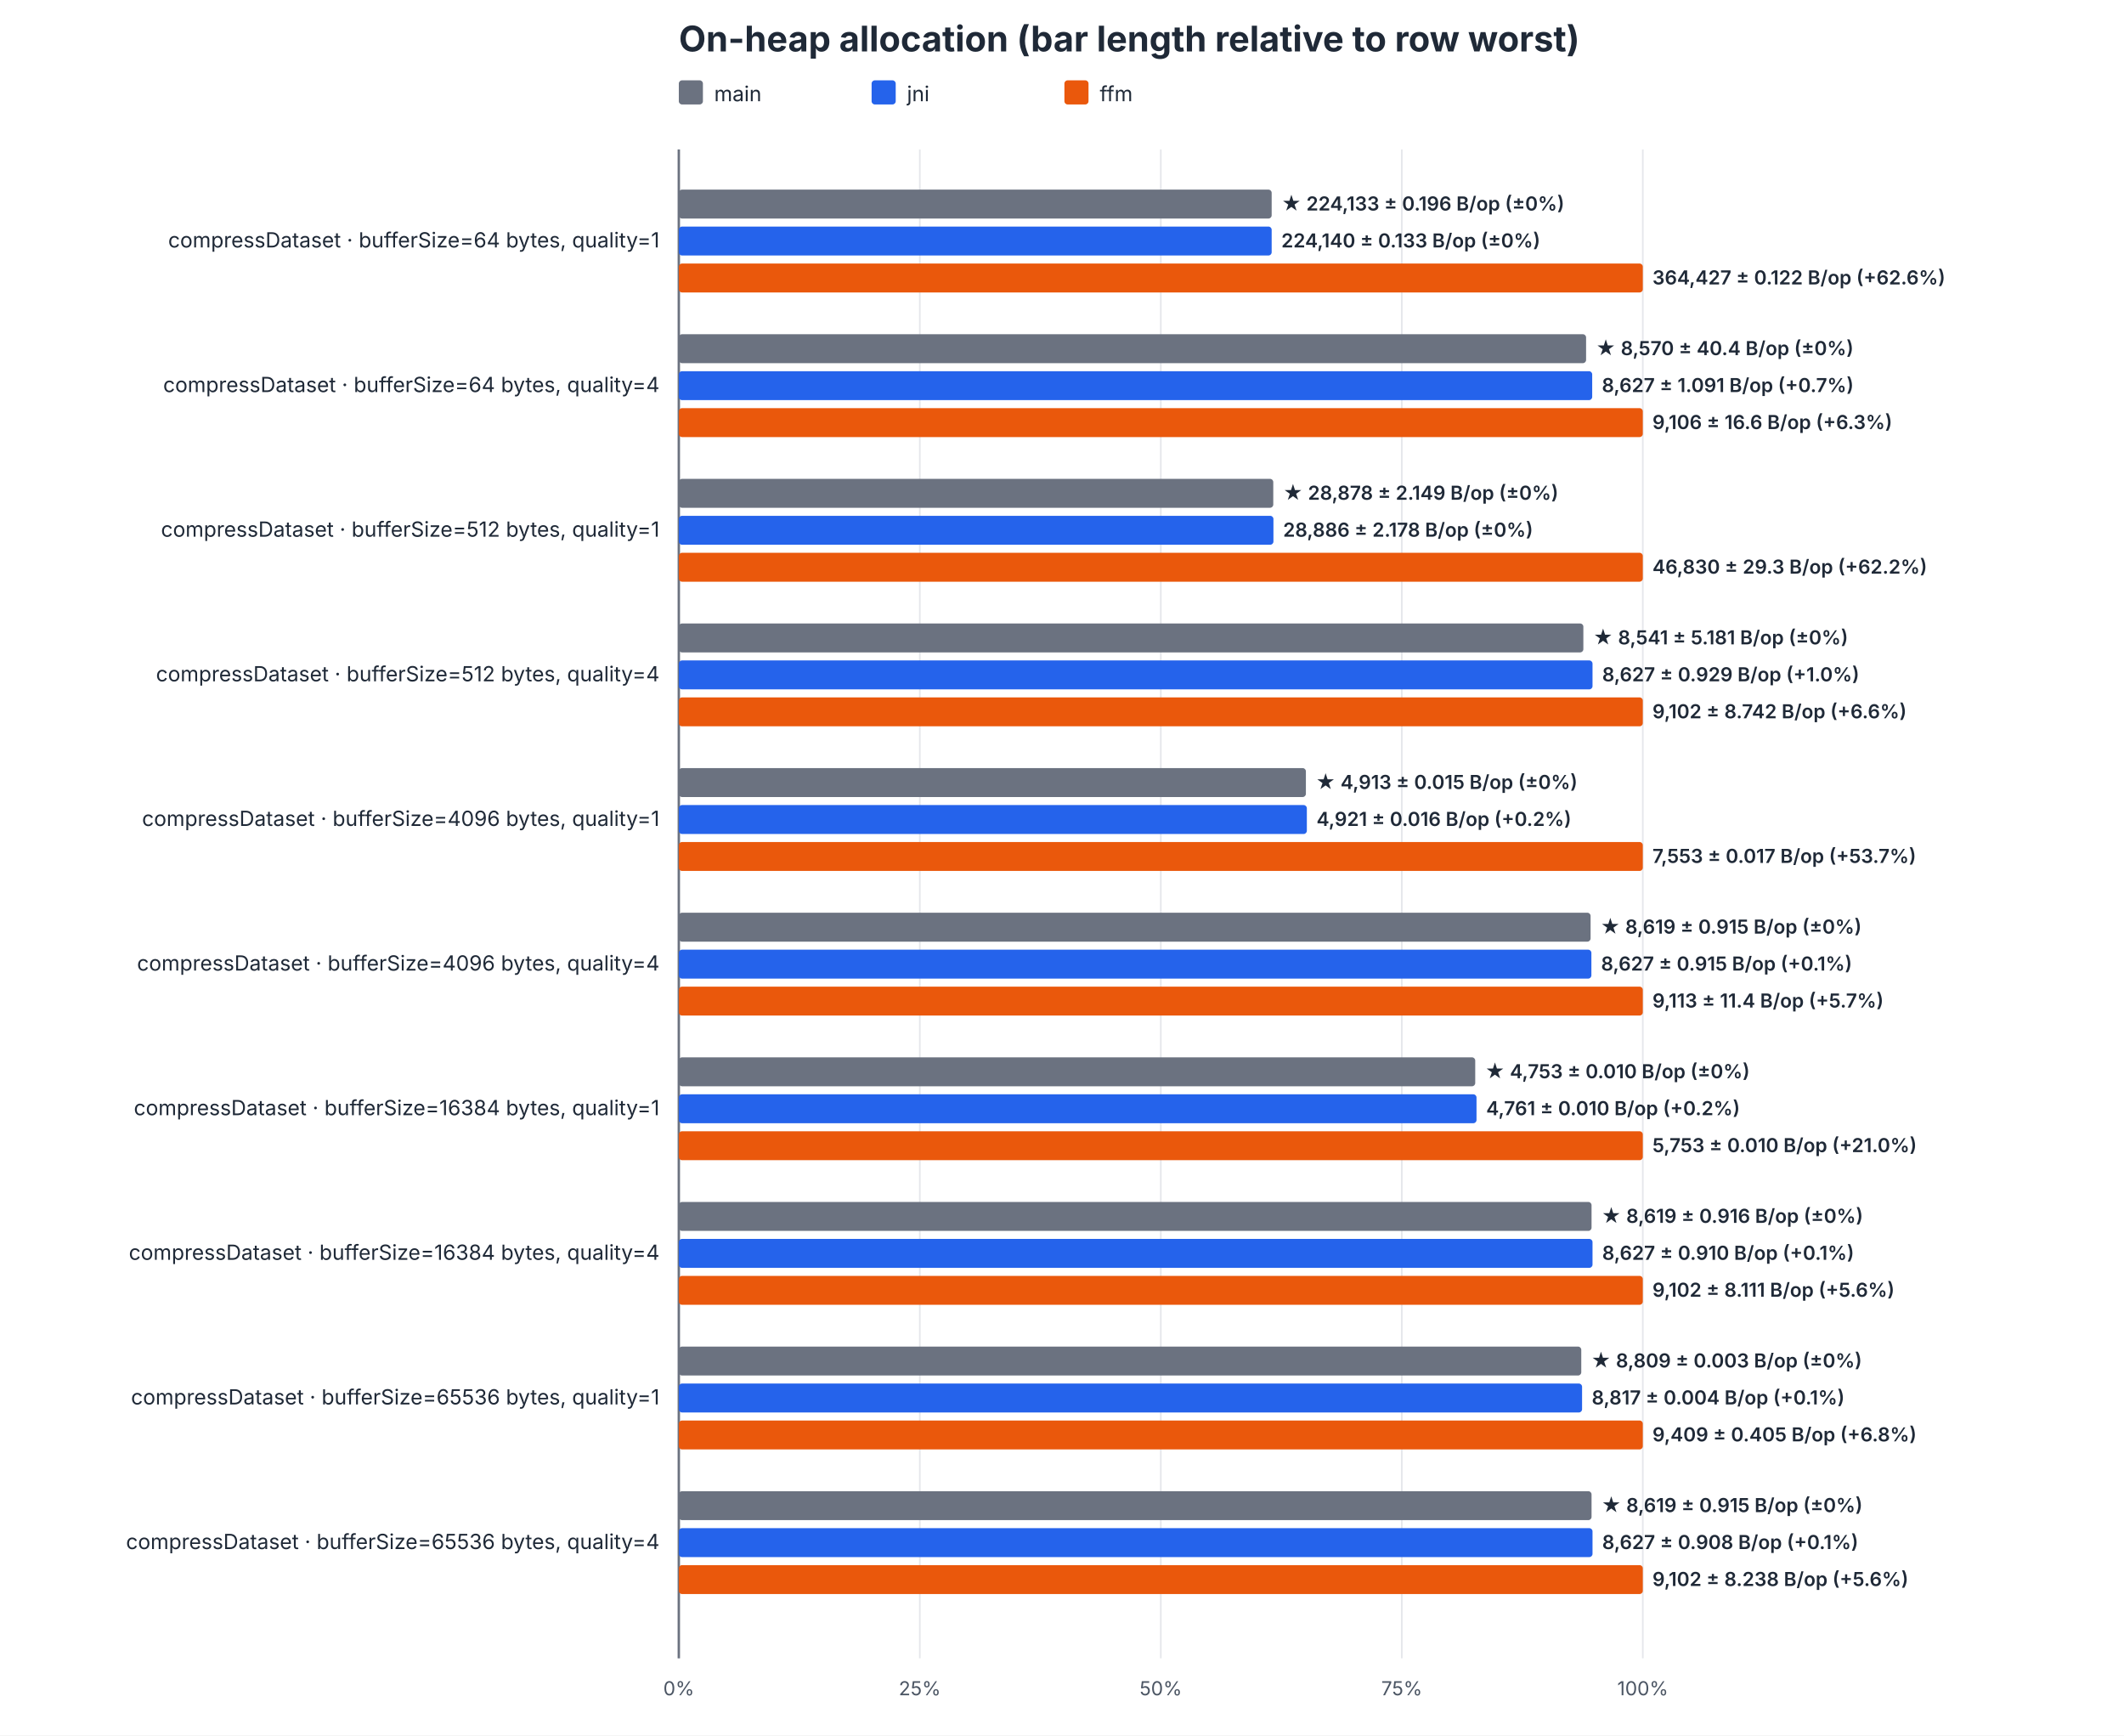
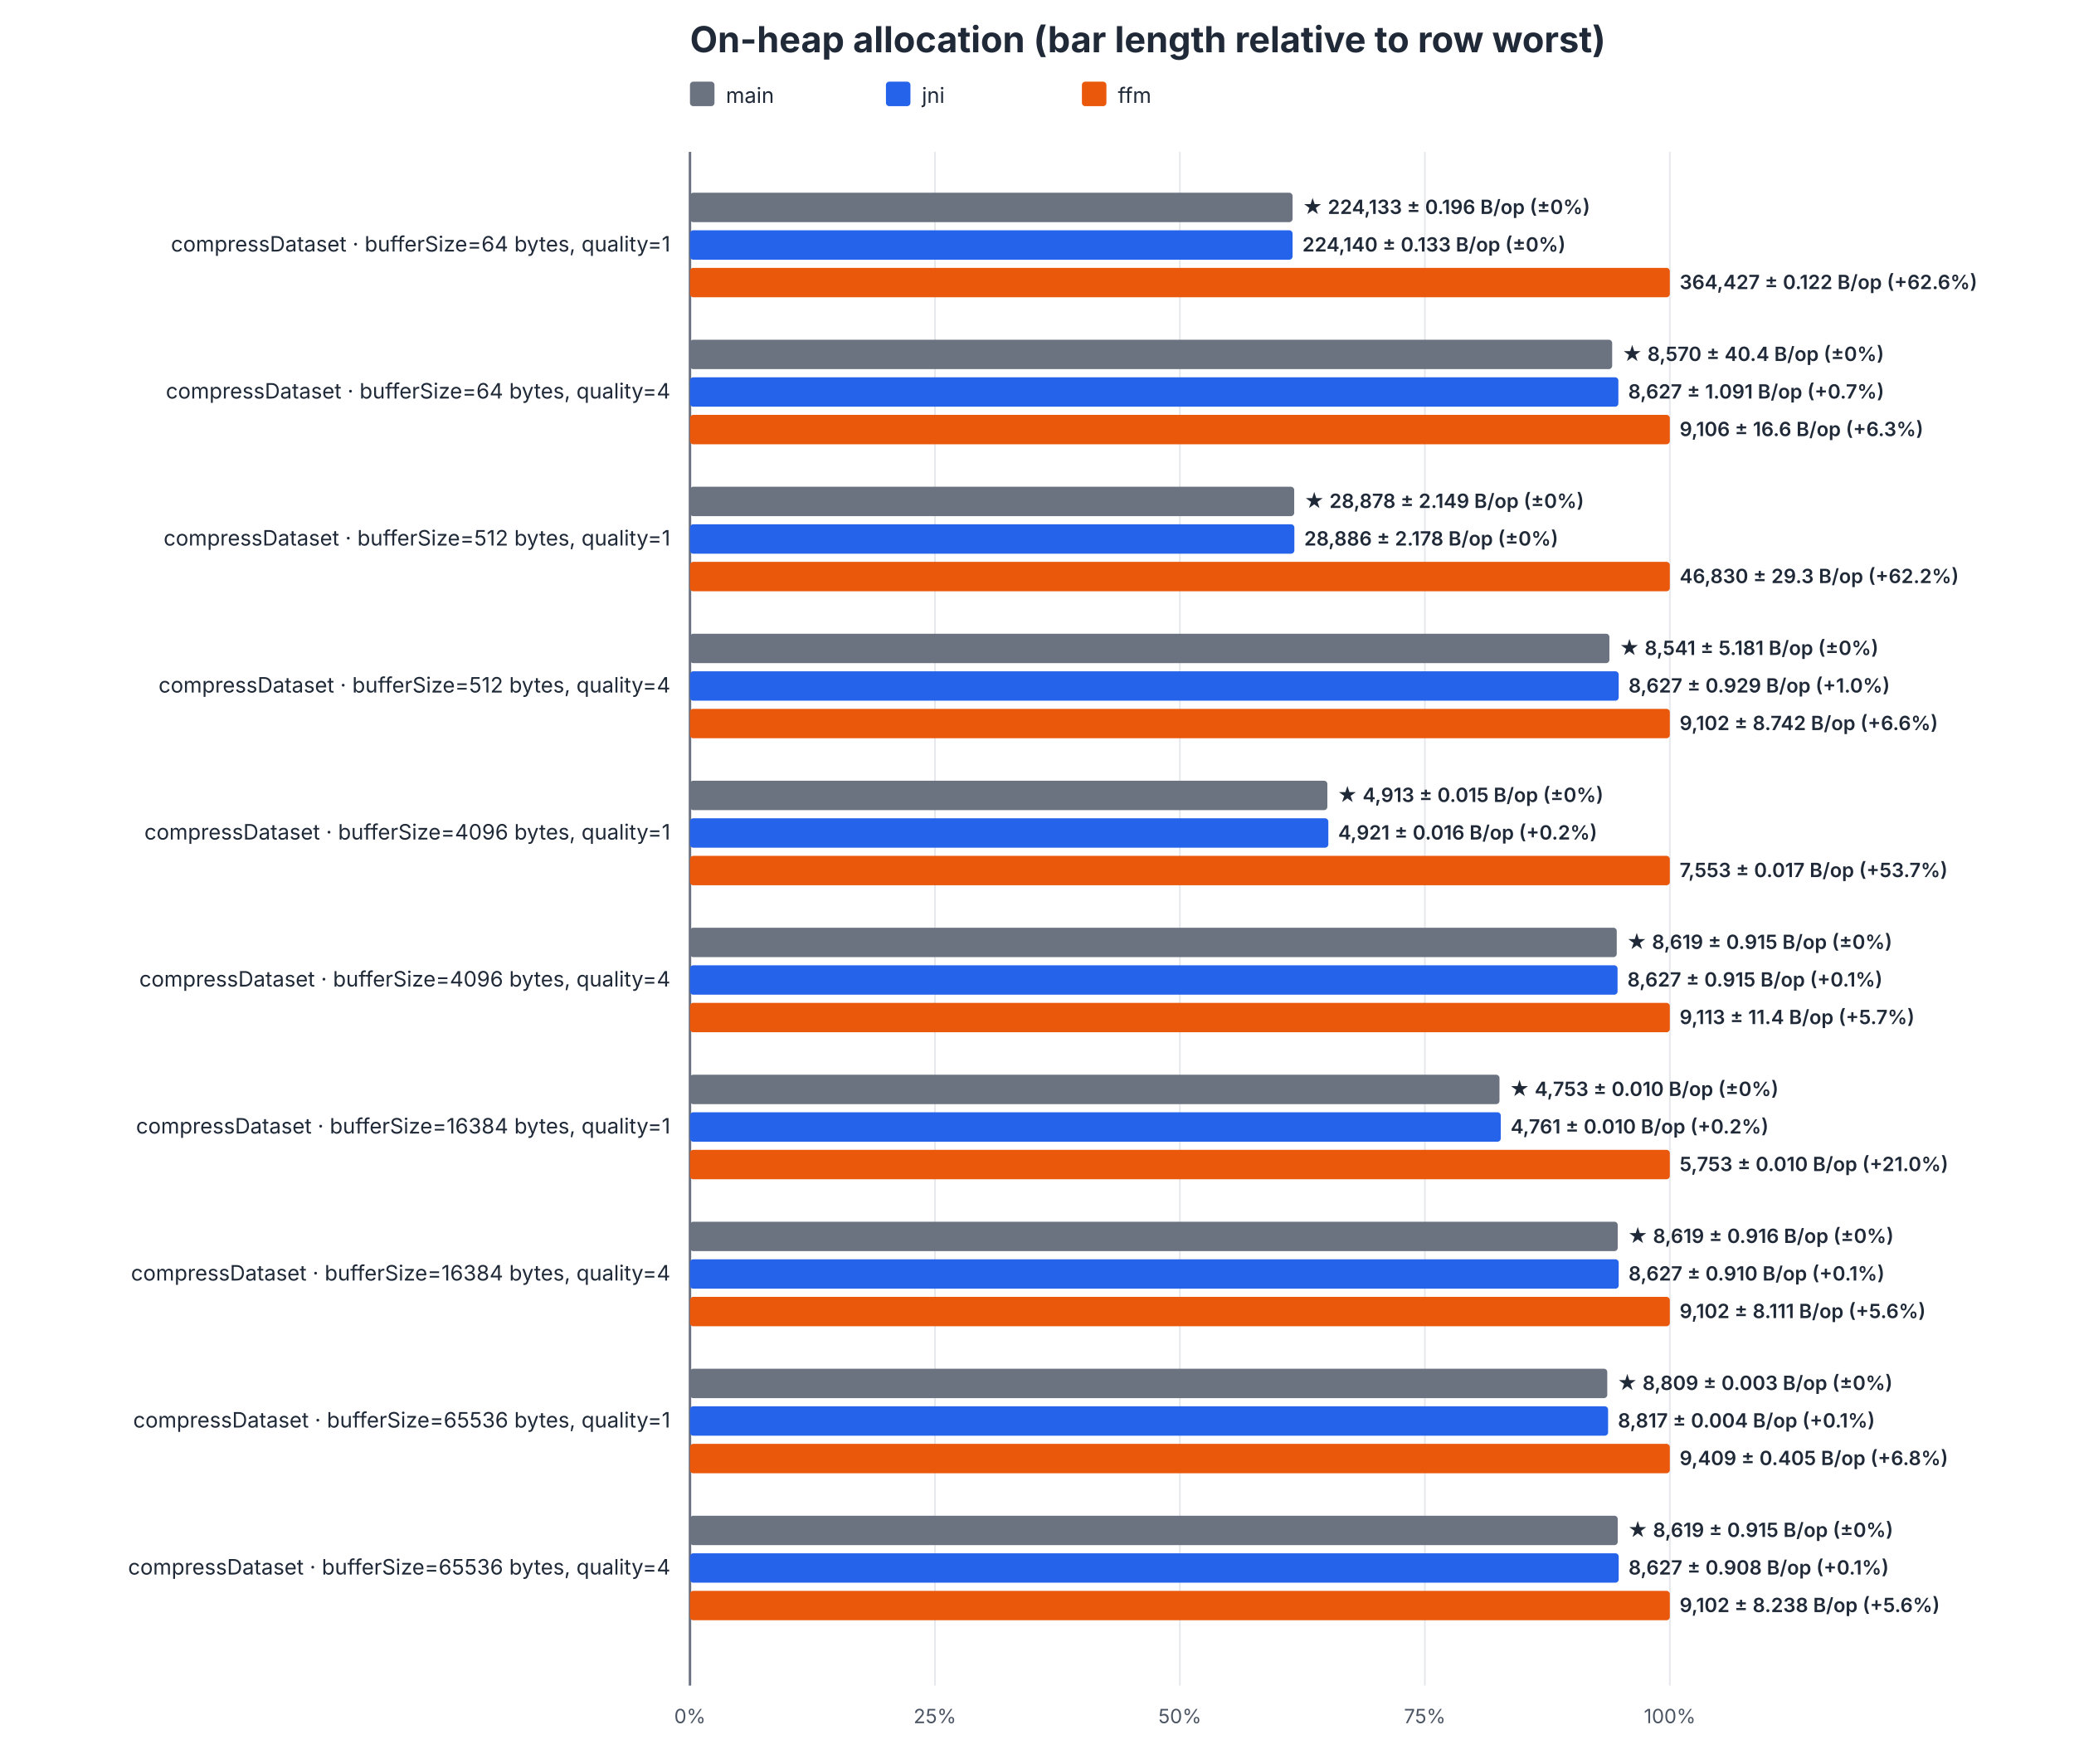
- <svg xmlns="http://www.w3.org/2000/svg" width="1322" height="1080" viewBox="0 0 1322 1080">
+ <svg xmlns="http://www.w3.org/2000/svg" width="1270" height="1080" viewBox="0 0 1270 1080">
  <rect width="100%" height="100%" fill="#ffffff" />
  <style>text{font-family:system-ui,-apple-system,sans-serif;fill:#1f2937}.title{font-size:22px;font-weight:700}.label{font-size:13px}.tick{font-size:12px;fill:#4b5563}.value{font-size:12px;font-weight:600}</style>
  <text x="422.5" y="32" class="title">On-heap allocation (bar length relative to row worst)</text>
  <rect x="422.5" y="50" width="15" height="15" rx="2" fill="#6b7280" />
  <text x="444.5" y="63" class="label">main</text>
  <rect x="542.5" y="50" width="15" height="15" rx="2" fill="#2563eb" />
  <text x="564.5" y="63" class="label">jni</text>
  <rect x="662.5" y="50" width="15" height="15" rx="2" fill="#ea580c" />
  <text x="684.5" y="63" class="label">ffm</text>
  <line x1="422.5" y1="93" x2="422.5" y2="1032" stroke="#e5e7eb" />
  <text x="422.5" y="1055" text-anchor="middle" class="tick">0%</text>
  <line x1="572.5" y1="93" x2="572.5" y2="1032" stroke="#e5e7eb" />
  <text x="572.5" y="1055" text-anchor="middle" class="tick">25%</text>
  <line x1="722.5" y1="93" x2="722.5" y2="1032" stroke="#e5e7eb" />
  <text x="722.5" y="1055" text-anchor="middle" class="tick">50%</text>
  <line x1="872.5" y1="93" x2="872.5" y2="1032" stroke="#e5e7eb" />
  <text x="872.5" y="1055" text-anchor="middle" class="tick">75%</text>
  <line x1="1022.5" y1="93" x2="1022.5" y2="1032" stroke="#e5e7eb" />
  <text x="1022.5" y="1055" text-anchor="middle" class="tick">100%</text>
  <line x1="422.5" y1="93" x2="422.5" y2="1032" stroke="#6b7280" stroke-width="1.5" />
  <text x="410.5" y="154.0" text-anchor="end" class="label">compressDataset · bufferSize=64 bytes, quality=1</text>
  <rect x="422.5" y="118.0" width="369.0" height="18" rx="2" fill="#6b7280" />
  <text x="797.5" y="131.0" class="value">★ 224,133 ± 0.196 B/op (±0%)</text>
  <rect x="422.5" y="141.0" width="369.0" height="18" rx="2" fill="#2563eb" />
  <text x="797.5" y="154.0" class="value">224,140 ± 0.133 B/op (±0%)</text>
  <rect x="422.5" y="164.0" width="600.0" height="18" rx="2" fill="#ea580c" />
  <text x="1028.5" y="177.0" class="value">364,427 ± 0.122 B/op (+62.6%)</text>
  <text x="410.5" y="244.0" text-anchor="end" class="label">compressDataset · bufferSize=64 bytes, quality=4</text>
  <rect x="422.5" y="208.0" width="564.7" height="18" rx="2" fill="#6b7280" />
  <text x="993.2" y="221.0" class="value">★ 8,570 ± 40.4 B/op (±0%)</text>
  <rect x="422.5" y="231.0" width="568.5" height="18" rx="2" fill="#2563eb" />
  <text x="997.0" y="244.0" class="value">8,627 ± 1.091 B/op (+0.7%)</text>
  <rect x="422.5" y="254.0" width="600.0" height="18" rx="2" fill="#ea580c" />
  <text x="1028.5" y="267.0" class="value">9,106 ± 16.6 B/op (+6.3%)</text>
  <text x="410.5" y="334.0" text-anchor="end" class="label">compressDataset · bufferSize=512 bytes, quality=1</text>
  <rect x="422.5" y="298.0" width="370.0" height="18" rx="2" fill="#6b7280" />
  <text x="798.5" y="311.0" class="value">★ 28,878 ± 2.149 B/op (±0%)</text>
  <rect x="422.5" y="321.0" width="370.1" height="18" rx="2" fill="#2563eb" />
  <text x="798.6" y="334.0" class="value">28,886 ± 2.178 B/op (±0%)</text>
  <rect x="422.5" y="344.0" width="600.0" height="18" rx="2" fill="#ea580c" />
  <text x="1028.5" y="357.0" class="value">46,830 ± 29.3 B/op (+62.2%)</text>
  <text x="410.5" y="424.0" text-anchor="end" class="label">compressDataset · bufferSize=512 bytes, quality=4</text>
  <rect x="422.5" y="388.0" width="563.0" height="18" rx="2" fill="#6b7280" />
  <text x="991.5" y="401.0" class="value">★ 8,541 ± 5.181 B/op (±0%)</text>
  <rect x="422.5" y="411.0" width="568.7" height="18" rx="2" fill="#2563eb" />
  <text x="997.2" y="424.0" class="value">8,627 ± 0.929 B/op (+1.0%)</text>
  <rect x="422.5" y="434.0" width="600.0" height="18" rx="2" fill="#ea580c" />
  <text x="1028.5" y="447.0" class="value">9,102 ± 8.742 B/op (+6.6%)</text>
  <text x="410.5" y="514.0" text-anchor="end" class="label">compressDataset · bufferSize=4096 bytes, quality=1</text>
  <rect x="422.5" y="478.0" width="390.3" height="18" rx="2" fill="#6b7280" />
  <text x="818.8" y="491.0" class="value">★ 4,913 ± 0.015 B/op (±0%)</text>
  <rect x="422.5" y="501.0" width="390.9" height="18" rx="2" fill="#2563eb" />
  <text x="819.4" y="514.0" class="value">4,921 ± 0.016 B/op (+0.2%)</text>
  <rect x="422.5" y="524.0" width="600.0" height="18" rx="2" fill="#ea580c" />
  <text x="1028.5" y="537.0" class="value">7,553 ± 0.017 B/op (+53.7%)</text>
  <text x="410.5" y="604.0" text-anchor="end" class="label">compressDataset · bufferSize=4096 bytes, quality=4</text>
  <rect x="422.5" y="568.0" width="567.5" height="18" rx="2" fill="#6b7280" />
  <text x="996.0" y="581.0" class="value">★ 8,619 ± 0.915 B/op (±0%)</text>
  <rect x="422.5" y="591.0" width="568.0" height="18" rx="2" fill="#2563eb" />
  <text x="996.5" y="604.0" class="value">8,627 ± 0.915 B/op (+0.1%)</text>
  <rect x="422.5" y="614.0" width="600.0" height="18" rx="2" fill="#ea580c" />
  <text x="1028.5" y="627.0" class="value">9,113 ± 11.4 B/op (+5.7%)</text>
  <text x="410.5" y="694.0" text-anchor="end" class="label">compressDataset · bufferSize=16384 bytes, quality=1</text>
  <rect x="422.5" y="658.0" width="495.7" height="18" rx="2" fill="#6b7280" />
  <text x="924.2" y="671.0" class="value">★ 4,753 ± 0.010 B/op (±0%)</text>
  <rect x="422.5" y="681.0" width="496.5" height="18" rx="2" fill="#2563eb" />
  <text x="925.0" y="694.0" class="value">4,761 ± 0.010 B/op (+0.2%)</text>
  <rect x="422.5" y="704.0" width="600.0" height="18" rx="2" fill="#ea580c" />
  <text x="1028.5" y="717.0" class="value">5,753 ± 0.010 B/op (+21.0%)</text>
  <text x="410.5" y="784.0" text-anchor="end" class="label">compressDataset · bufferSize=16384 bytes, quality=4</text>
  <rect x="422.5" y="748.0" width="568.1" height="18" rx="2" fill="#6b7280" />
  <text x="996.6" y="761.0" class="value">★ 8,619 ± 0.916 B/op (±0%)</text>
  <rect x="422.5" y="771.0" width="568.7" height="18" rx="2" fill="#2563eb" />
  <text x="997.2" y="784.0" class="value">8,627 ± 0.910 B/op (+0.1%)</text>
  <rect x="422.5" y="794.0" width="600.0" height="18" rx="2" fill="#ea580c" />
  <text x="1028.5" y="807.0" class="value">9,102 ± 8.111 B/op (+5.6%)</text>
  <text x="410.5" y="874.0" text-anchor="end" class="label">compressDataset · bufferSize=65536 bytes, quality=1</text>
  <rect x="422.5" y="838.0" width="561.7" height="18" rx="2" fill="#6b7280" />
  <text x="990.2" y="851.0" class="value">★ 8,809 ± 0.003 B/op (±0%)</text>
  <rect x="422.5" y="861.0" width="562.2" height="18" rx="2" fill="#2563eb" />
  <text x="990.7" y="874.0" class="value">8,817 ± 0.004 B/op (+0.1%)</text>
  <rect x="422.5" y="884.0" width="600.0" height="18" rx="2" fill="#ea580c" />
  <text x="1028.5" y="897.0" class="value">9,409 ± 0.405 B/op (+6.8%)</text>
  <text x="410.5" y="964.0" text-anchor="end" class="label">compressDataset · bufferSize=65536 bytes, quality=4</text>
  <rect x="422.5" y="928.0" width="568.1" height="18" rx="2" fill="#6b7280" />
  <text x="996.6" y="941.0" class="value">★ 8,619 ± 0.915 B/op (±0%)</text>
  <rect x="422.5" y="951.0" width="568.7" height="18" rx="2" fill="#2563eb" />
  <text x="997.2" y="964.0" class="value">8,627 ± 0.908 B/op (+0.1%)</text>
  <rect x="422.5" y="974.0" width="600.0" height="18" rx="2" fill="#ea580c" />
  <text x="1028.5" y="987.0" class="value">9,102 ± 8.238 B/op (+5.6%)</text>
</svg>
